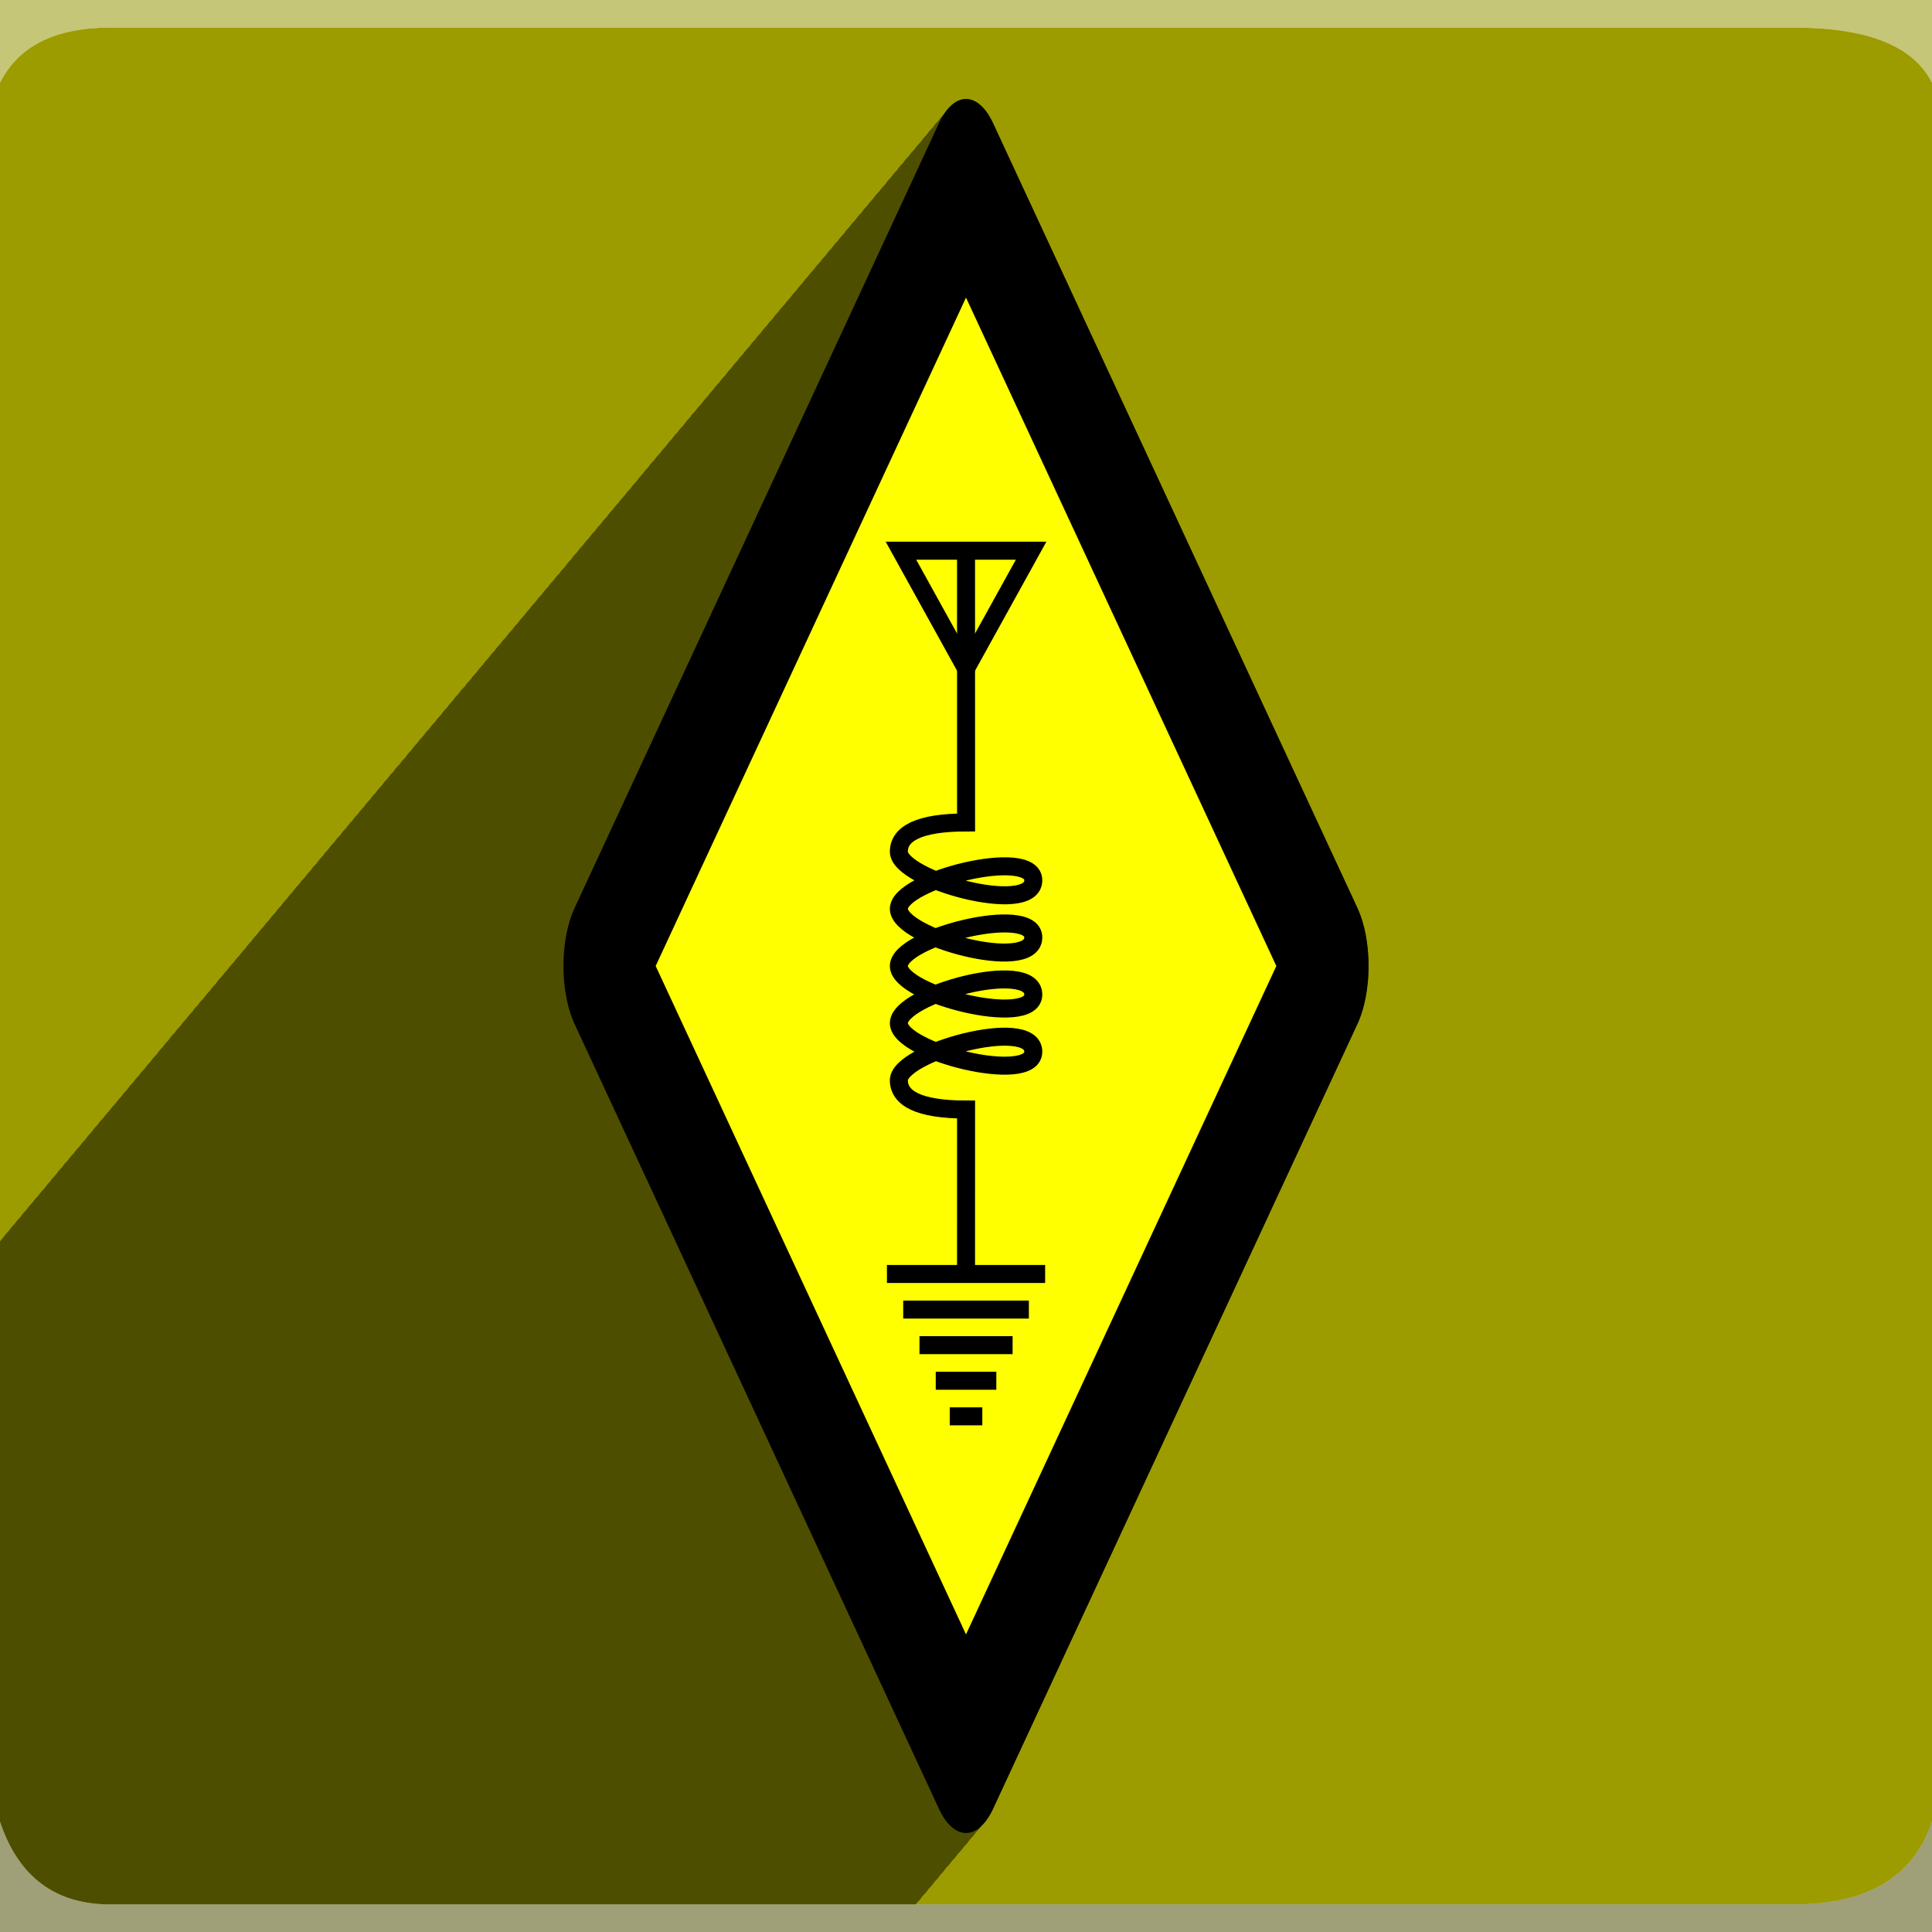
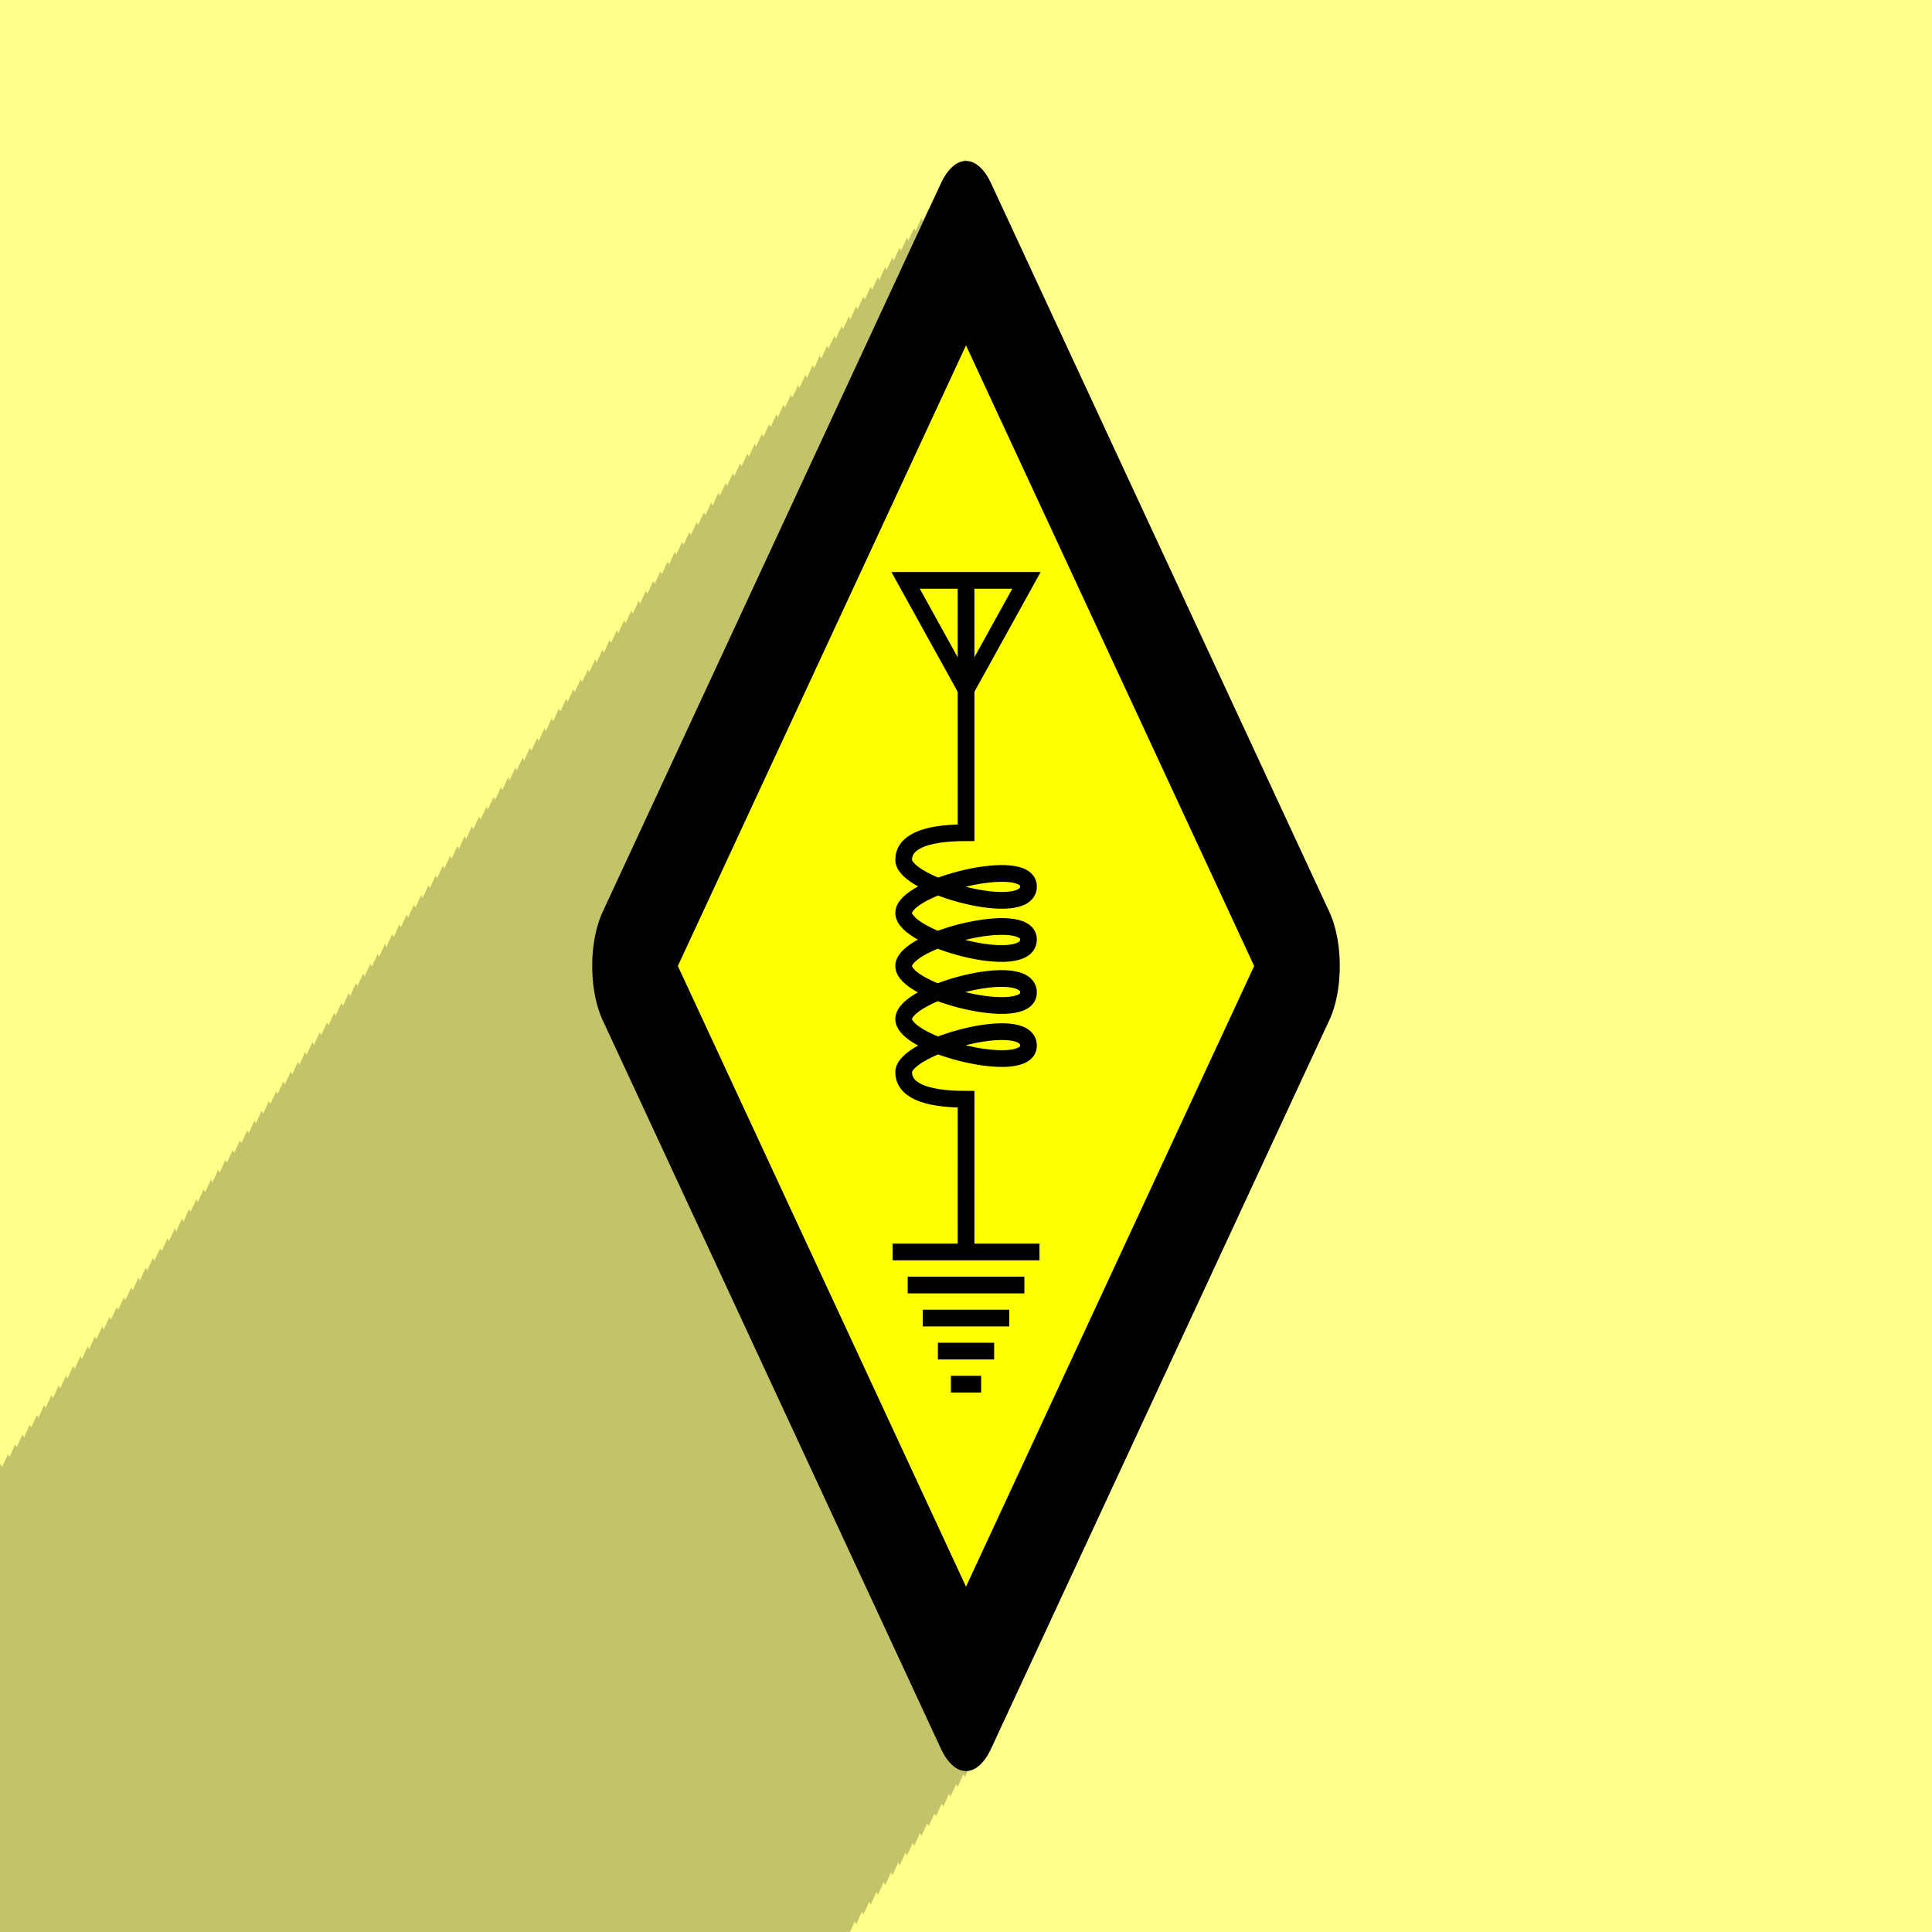
- <svg xmlns="http://www.w3.org/2000/svg" xmlns:xlink="http://www.w3.org/1999/xlink" id="svg844" version="1.1" viewBox="0 0 70 70" height="70" width="70">
+ <svg xmlns="http://www.w3.org/2000/svg" xmlns:xlink="http://www.w3.org/1999/xlink" id="svg844" version="1.1" viewBox="0 0 140 140" height="140" width="140">
  <defs id="defs823">
-     <path id="a" d="M4 0h61c4 0 5 1 5 5v60c0 4-1 5-5 5H4c-3 0-4-1-4-5V5c0-4 1-5 4-5z" />
-     <linearGradient id="c" x1="70" x2="0" y1="0" y2="70" gradientUnits="userSpaceOnUse">
-       <stop offset="0%" stop-color="#269396" id="stop816" />
-       <stop offset="100%" stop-color="#218689" id="stop818" />
+     <path d="m 4,0 h 61 c 4,0 5,1 5,5 v 60 c 0,4 -1,5 -5,5 H 4 C 1,70 0,69 0,65 V 5 C 0,1 1,0 4,0 Z" id="a" />
+     <linearGradient gradientUnits="userSpaceOnUse" y2="70" y1="0" x2="0" x1="70" id="c">
+       <stop id="stop816" stop-color="#269396" offset="0%" />
+       <stop id="stop818" stop-color="#218689" offset="100%" />
    </linearGradient>
-     <path id="d" d="M26.971 49.017c0 2.879-2.4 5.212-5.36 5.212-2.961 0-5.361-2.333-5.361-5.212 0-2.878 2.4-5.211 5.36-5.211 2.961 0 5.361 2.333 5.361 5.211zm14.704 3.846c-.7-12.582-11.065-22.672-24.02-23.352-.764-.04-1.405.557-1.405 1.301v3.912c0 .685.543 1.26 1.246 1.304 9.361.592 16.864 7.87 17.475 16.99.046.683.637 1.211 1.341 1.211h4.024c.766 0 1.38-.623 1.339-1.366zm12.074.023c-.702-19.028-16.45-34.428-36.118-35.114-.755-.027-1.381.567-1.381 1.302v3.912c0 .702.572 1.273 1.293 1.302 16.003.638 28.848 13.128 29.504 28.684.03.701.617 1.257 1.339 1.257h4.023c.757 0 1.367-.608 1.34-1.343z" />
-     <path id="e" d="M26.971 47.017c0 2.879-2.4 5.212-5.36 5.212-2.961 0-5.361-2.333-5.361-5.212 0-2.878 2.4-5.211 5.36-5.211 2.961 0 5.361 2.333 5.361 5.211zm14.704 3.846c-.7-12.582-11.065-22.672-24.02-23.352-.764-.04-1.405.557-1.405 1.301v3.912c0 .685.543 1.26 1.246 1.304 9.361.592 16.864 7.87 17.475 16.99.046.683.637 1.211 1.341 1.211h4.024c.766 0 1.38-.623 1.339-1.366zm12.074.023c-.702-19.028-16.45-34.428-36.118-35.114-.755-.027-1.381.567-1.381 1.302v3.912c0 .702.572 1.273 1.293 1.302 16.003.638 28.848 13.128 29.504 28.684.03.701.617 1.257 1.339 1.257h4.023c.757 0 1.367-.608 1.34-1.343z" />
-     <mask fill="#fff" id="b">
-       <use id="use825" xlink:href="#a" />
+     <path d="m 26.971,49.017 c 0,2.879 -2.4,5.212 -5.36,5.212 -2.961,0 -5.361,-2.333 -5.361,-5.212 0,-2.878 2.4,-5.211 5.36,-5.211 2.961,0 5.361,2.333 5.361,5.211 z m 14.704,3.846 C 40.975,40.281 30.61,30.191 17.655,29.511 16.891,29.471 16.25,30.068 16.25,30.812 v 3.912 c 0,0.685 0.543,1.26 1.246,1.304 9.361,0.592 16.864,7.87 17.475,16.99 0.046,0.683 0.637,1.211 1.341,1.211 h 4.024 c 0.766,0 1.38,-0.623 1.339,-1.366 z m 12.074,0.023 C 53.047,33.858 37.299,18.458 17.631,17.772 16.876,17.745 16.25,18.339 16.25,19.074 v 3.912 c 0,0.702 0.572,1.273 1.293,1.302 16.003,0.638 28.848,13.128 29.504,28.684 0.03,0.701 0.617,1.257 1.339,1.257 h 4.023 c 0.757,0 1.367,-0.608 1.34,-1.343 z" id="d" />
+     <path d="m 26.971,47.017 c 0,2.879 -2.4,5.212 -5.36,5.212 -2.961,0 -5.361,-2.333 -5.361,-5.212 0,-2.878 2.4,-5.211 5.36,-5.211 2.961,0 5.361,2.333 5.361,5.211 z m 14.704,3.846 C 40.975,38.281 30.61,28.191 17.655,27.511 16.891,27.471 16.25,28.068 16.25,28.812 v 3.912 c 0,0.685 0.543,1.26 1.246,1.304 9.361,0.592 16.864,7.87 17.475,16.99 0.046,0.683 0.637,1.211 1.341,1.211 h 4.024 c 0.766,0 1.38,-0.623 1.339,-1.366 z m 12.074,0.023 C 53.047,31.858 37.299,16.458 17.631,15.772 16.876,15.745 16.25,16.339 16.25,17.074 v 3.912 c 0,0.702 0.572,1.273 1.293,1.302 16.003,0.638 28.848,13.128 29.504,28.684 0.03,0.701 0.617,1.257 1.339,1.257 h 4.023 c 0.757,0 1.367,-0.608 1.34,-1.343 z" id="e" />
+     <mask id="b" fill="#fff">
+       <use height="100%" width="100%" y="0" x="0" xlink:href="#a" id="use825" />
    </mask>
-     <path d="M4,5.35309892e-14 C36.416,9.87060235e-15 58.084,-3.97961823e-14 65,5.07020818e-14 C69,6.733808e-14 70,1 70,5 C70,43.049 70,62.424 70,65 C70,69 69,70 65,70 C61,70 9,70 4,70 C1,70 7.10542736e-15,69 7.10542736e-15,65 C7.25721566e-15,62.468 3.83358709e-14,41.801 3.60818146e-14,5 C-1.13686838e-13,1 1,5.75716207e-14 4,5.35309892e-14 Z" id="icon-a" />
-     <linearGradient y2="70" y1="0" x2="0" x1="70" id="icon-c" gradientUnits="userSpaceOnUse" gradientTransform="translate(61.61765,44.36471)">
-       <stop id="stop872" stop-color="#269396" offset="0%" />
-       <stop id="stop874" stop-color="#218689" offset="100%" />
+     <path id="icon-a" d="m 4,0 c 32.416,0 54.084,0 61,0 4,0 5,1 5,5 0,38.049 0,57.424 0,60 0,4 -1,5 -5,5 C 61,70 9,70 4,70 1,70 0,69 0,65 0,62.468 0,41.801 0,5 0,1 1,0 4,0 Z" />
+     <linearGradient gradientTransform="translate(61.61765,44.36471)" gradientUnits="userSpaceOnUse" id="icon-c" x1="70" x2="0" y1="0" y2="70">
+       <stop offset="0%" stop-color="#269396" id="stop872" />
+       <stop offset="100%" stop-color="#218689" id="stop874" />
    </linearGradient>
-     <path d="M35.5,22.75 C39.653,22.75 43.02,26.117 43.02,30.27 C43.02,34.422 39.653,37.789 35.5,37.789 C31.347,37.789 27.98,34.422 27.98,30.27 C27.98,26.117 31.347,22.75 35.5,22.75 Z M43.626,38.317 L40.762,37.601 C37.241,40.133 32.973,39.568 30.238,37.601 L27.374,38.317 C25.079,38.89 23.469,40.953 23.469,43.319 L23.469,47.672 C23.469,49.096 24.623,50.25 26.047,50.25 L44.953,50.25 C46.377,50.25 47.531,49.096 47.531,47.672 L47.531,43.319 C47.531,40.953 45.921,38.89 43.626,38.317 Z M50.396,39.651 C53.164,39.651 55.409,37.407 55.409,34.638 C55.409,31.869 53.164,29.625 50.396,29.625 C47.627,29.625 45.383,31.869 45.383,34.638 C45.383,37.407 47.627,39.651 50.396,39.651 Z M20.604,39.651 C23.373,39.651 25.617,37.407 25.617,34.638 C25.617,31.869 23.373,29.625 20.604,29.625 C17.836,29.625 15.591,31.869 15.591,34.638 C15.591,37.407 17.836,39.651 20.604,39.651 Z M22.323,47.672 L22.323,43.319 C22.323,42.134 22.652,41.013 23.233,40.053 C21.085,41.107 18.697,40.677 17.096,39.526 L15.187,40.003 C13.657,40.385 12.583,41.76 12.583,43.338 L12.583,46.24 C12.583,47.189 13.353,47.958 14.302,47.958 L22.335,47.958 C22.327,47.863 22.323,47.767 22.323,47.672 Z M55.813,40.003 L53.904,39.525 C51.904,40.964 49.543,40.903 47.76,40.042 C48.345,41.004 48.677,42.129 48.677,43.319 L48.677,47.672 C48.677,47.768 48.672,47.864 48.665,47.958 L56.698,47.958 C57.647,47.958 58.417,47.189 58.417,46.24 L58.417,43.338 C58.417,41.76 57.343,40.385 55.813,40.003 Z" id="icon-d" />
-     <path d="M35.5,20.75 C39.653,20.75 43.02,24.117 43.02,28.27 C43.02,32.422 39.653,35.789 35.5,35.789 C31.347,35.789 27.98,32.422 27.98,28.27 C27.98,24.117 31.347,20.75 35.5,20.75 Z M43.626,36.317 L40.762,35.601 C37.241,38.133 32.973,37.568 30.238,35.601 L27.374,36.317 C25.079,36.89 23.469,38.953 23.469,41.319 L23.469,45.672 C23.469,47.096 24.623,48.25 26.047,48.25 L44.953,48.25 C46.377,48.25 47.531,47.096 47.531,45.672 L47.531,41.319 C47.531,38.953 45.921,36.89 43.626,36.317 Z M50.396,37.651 C53.164,37.651 55.409,35.407 55.409,32.638 C55.409,29.869 53.164,27.625 50.396,27.625 C47.627,27.625 45.383,29.869 45.383,32.638 C45.383,35.407 47.627,37.651 50.396,37.651 Z M20.604,37.651 C23.373,37.651 25.617,35.407 25.617,32.638 C25.617,29.869 23.373,27.625 20.604,27.625 C17.836,27.625 15.591,29.869 15.591,32.638 C15.591,35.407 17.836,37.651 20.604,37.651 Z M22.323,45.672 L22.323,41.319 C22.323,40.134 22.652,39.013 23.233,38.053 C21.085,39.107 18.697,38.677 17.096,37.526 L15.187,38.003 C13.657,38.385 12.583,39.76 12.583,41.338 L12.583,44.24 C12.583,45.189 13.353,45.958 14.302,45.958 L22.335,45.958 C22.327,45.863 22.323,45.767 22.323,45.672 Z M55.813,38.003 L53.904,37.525 C51.904,38.964 49.543,38.903 47.76,38.042 C48.345,39.004 48.677,40.129 48.677,41.319 L48.677,45.672 C48.677,45.768 48.672,45.864 48.665,45.958 L56.698,45.958 C57.647,45.958 58.417,45.189 58.417,44.24 L58.417,41.338 C58.417,39.76 57.343,38.385 55.813,38.003 Z" id="icon-e" />
-     <mask id="icon-b" fill="#fff">
-       <use height="100%" width="100%" y="0" x="0" xlink:href="#icon-a" id="use881" />
+     <path id="icon-d" d="m 35.5,22.75 c 4.153,0 7.52,3.367 7.52,7.52 0,4.153 -3.367,7.52 -7.52,7.52 -4.153,0 -7.52,-3.367 -7.52,-7.52 C 27.98,26.117 31.347,22.75 35.5,22.75 Z m 8.126,15.567 -2.863,-0.716 c -3.521,2.533 -7.789,1.967 -10.525,0 l -2.863,0.716 c -2.295,0.574 -3.906,2.636 -3.906,5.002 v 4.353 c 0,1.424 1.154,2.578 2.578,2.578 h 18.906 c 1.424,0 2.578,-1.154 2.578,-2.578 v -4.353 c 0,-2.366 -1.61,-4.428 -3.906,-5.002 z m 6.77,1.334 c 2.769,0 5.013,-2.244 5.013,-5.013 0,-2.769 -2.244,-5.013 -5.013,-5.013 -2.769,0 -5.013,2.244 -5.013,5.013 0,2.769 2.244,5.013 5.013,5.013 z m -29.792,0 c 2.769,0 5.013,-2.244 5.013,-5.013 0,-2.769 -2.244,-5.013 -5.013,-5.013 -2.769,0 -5.013,2.244 -5.013,5.013 0,2.769 2.244,5.013 5.013,5.013 z m 1.719,8.021 v -4.353 c 0,-1.185 0.329,-2.306 0.91,-3.266 -2.148,1.054 -4.536,0.624 -6.137,-0.528 l -1.909,0.477 c -1.53,0.382 -2.604,1.757 -2.604,3.335 v 2.902 c 0,0.949 0.769,1.719 1.719,1.719 h 8.033 c -0.008,-0.095 -0.012,-0.191 -0.012,-0.286 z M 55.813,40.003 53.904,39.525 c -2,1.438 -4.361,1.377 -6.144,0.517 0.585,0.962 0.917,2.087 0.917,3.277 v 4.353 c 0,0.096 -0.005,0.192 -0.012,0.286 h 8.033 c 0.949,0 1.719,-0.769 1.719,-1.719 v -2.902 c 0,-1.577 -1.074,-2.952 -2.604,-3.335 z" />
+     <path id="icon-e" d="m 35.5,20.75 c 4.153,0 7.52,3.367 7.52,7.52 0,4.153 -3.367,7.52 -7.52,7.52 -4.153,0 -7.52,-3.367 -7.52,-7.52 C 27.98,24.117 31.347,20.75 35.5,20.75 Z m 8.126,15.567 -2.863,-0.716 c -3.521,2.533 -7.789,1.967 -10.525,0 l -2.863,0.716 c -2.295,0.574 -3.906,2.636 -3.906,5.002 v 4.353 c 0,1.424 1.154,2.578 2.578,2.578 h 18.906 c 1.424,0 2.578,-1.154 2.578,-2.578 v -4.353 c 0,-2.366 -1.61,-4.428 -3.906,-5.002 z m 6.77,1.334 c 2.769,0 5.013,-2.244 5.013,-5.013 0,-2.769 -2.244,-5.013 -5.013,-5.013 -2.769,0 -5.013,2.244 -5.013,5.013 0,2.769 2.244,5.013 5.013,5.013 z m -29.792,0 c 2.769,0 5.013,-2.244 5.013,-5.013 0,-2.769 -2.244,-5.013 -5.013,-5.013 -2.769,0 -5.013,2.244 -5.013,5.013 0,2.769 2.244,5.013 5.013,5.013 z m 1.719,8.021 v -4.353 c 0,-1.185 0.329,-2.306 0.91,-3.266 -2.148,1.054 -4.536,0.624 -6.137,-0.528 l -1.909,0.477 c -1.53,0.382 -2.604,1.757 -2.604,3.335 v 2.902 c 0,0.949 0.769,1.719 1.719,1.719 h 8.033 c -0.008,-0.095 -0.012,-0.191 -0.012,-0.286 z M 55.813,38.003 53.904,37.525 c -2,1.438 -4.361,1.377 -6.144,0.517 0.585,0.962 0.917,2.087 0.917,3.277 v 4.353 c 0,0.096 -0.005,0.192 -0.012,0.286 h 8.033 c 0.949,0 1.719,-0.769 1.719,-1.719 v -2.902 c 0,-1.577 -1.074,-2.952 -2.604,-3.335 z" />
+     <mask fill="#fff" id="icon-b">
+       <use id="use881" xlink:href="#icon-a" x="0" y="0" width="100%" height="100%" />
    </mask>
-     <clipPath id="clipPath2490" clipPathUnits="userSpaceOnUse">
-       <path style="fill:#5d8367;fill-opacity:1;fill-rule:evenodd" id="path2492" d="M 0,0 H 70 V 70 H 0 Z" />
+     <clipPath clipPathUnits="userSpaceOnUse" id="clipPath2490">
+       <path d="M 0,0 H 70 V 70 H 0 Z" id="path2492" style="fill:#5d8367;fill-opacity:1;fill-rule:evenodd" />
    </clipPath>
  </defs>
-   <path id="path828" d="M 4 1 C 2 1 0.667 1.667 0 3 L 0 66 C 0.667 68 2 69 4 69 L 65 69 C 67.667 69 69.333 68 70 66 L 70 3 C 69.333 1.667 67.667 1 65 1 L 4 1 z " style="fill:#9c9c00;fill-rule:evenodd;fill-opacity:1" />
-   <path style="fill:#000000;fill-rule:evenodd;fill-opacity:0.502" d="M 35 3.588 C 34.718 3.588 34.446 3.776 34.217 4.115 C 34.142 4.188 34.07 4.271 34.002 4.371 C 33.927 4.444 33.855 4.527 33.787 4.627 C 33.712 4.7 33.64 4.784 33.572 4.885 C 33.498 4.957 33.427 5.04 33.359 5.141 C 33.285 5.213 33.212 5.296 33.145 5.396 C 33.07 5.469 32.997 5.552 32.93 5.652 C 32.855 5.725 32.783 5.808 32.715 5.908 C 32.64 5.981 32.568 6.064 32.5 6.164 C 32.425 6.237 32.353 6.321 32.285 6.422 C 32.209 6.496 32.137 6.581 32.068 6.684 C 31.995 6.755 31.924 6.835 31.857 6.934 C 31.783 7.006 31.71 7.089 31.643 7.189 C 31.568 7.262 31.496 7.345 31.428 7.445 C 31.353 7.518 31.281 7.603 31.213 7.703 C 31.138 7.776 31.066 7.859 30.998 7.959 C 30.923 8.032 30.851 8.114 30.783 8.215 C 30.707 8.289 30.635 8.374 30.566 8.477 C 30.494 8.548 30.422 8.628 30.355 8.727 C 30.281 8.799 30.208 8.882 30.141 8.982 C 30.066 9.055 29.994 9.14 29.926 9.24 C 29.851 9.313 29.779 9.396 29.711 9.496 C 29.636 9.569 29.564 9.652 29.496 9.752 C 29.422 9.825 29.349 9.907 29.281 10.008 C 29.207 10.08 29.136 10.163 29.068 10.264 C 28.994 10.336 28.921 10.421 28.854 10.521 C 28.779 10.594 28.706 10.677 28.639 10.777 C 28.564 10.85 28.492 10.933 28.424 11.033 C 28.349 11.106 28.277 11.189 28.209 11.289 C 28.134 11.362 28.062 11.445 27.994 11.545 C 27.919 11.618 27.847 11.702 27.779 11.803 C 27.705 11.875 27.634 11.958 27.566 12.059 C 27.492 12.131 27.419 12.214 27.352 12.314 C 27.277 12.387 27.205 12.47 27.137 12.57 C 27.062 12.643 26.99 12.726 26.922 12.826 C 26.847 12.899 26.775 12.982 26.707 13.082 C 26.632 13.155 26.56 13.239 26.492 13.34 C 26.416 13.414 26.344 13.499 26.275 13.602 C 26.203 13.673 26.131 13.753 26.064 13.852 C 25.99 13.924 25.917 14.007 25.85 14.107 C 25.775 14.18 25.703 14.263 25.635 14.363 C 25.56 14.436 25.488 14.521 25.42 14.621 C 25.345 14.694 25.273 14.777 25.205 14.877 C 25.13 14.95 25.058 15.032 24.99 15.133 C 24.914 15.207 24.842 15.292 24.773 15.395 C 24.701 15.466 24.629 15.546 24.562 15.645 C 24.488 15.717 24.415 15.8 24.348 15.9 C 24.273 15.973 24.201 16.058 24.133 16.158 C 24.058 16.231 23.986 16.314 23.918 16.414 C 23.843 16.487 23.771 16.57 23.703 16.67 C 23.629 16.743 23.556 16.825 23.488 16.926 C 23.414 16.998 23.343 17.081 23.275 17.182 C 23.201 17.254 23.128 17.339 23.061 17.439 C 22.986 17.512 22.914 17.595 22.846 17.695 C 22.771 17.768 22.699 17.851 22.631 17.951 C 22.556 18.024 22.484 18.107 22.416 18.207 C 22.341 18.28 22.269 18.362 22.201 18.463 C 22.126 18.536 22.054 18.622 21.986 18.723 C 21.913 18.795 21.84 18.877 21.773 18.977 C 21.699 19.049 21.626 19.132 21.559 19.232 C 21.484 19.305 21.412 19.388 21.344 19.488 C 21.269 19.561 21.197 19.644 21.129 19.744 C 21.054 19.817 20.982 19.9 20.914 20 C 20.839 20.073 20.767 20.157 20.699 20.258 C 20.623 20.332 20.551 20.417 20.482 20.52 C 20.41 20.591 20.338 20.671 20.271 20.77 C 20.197 20.842 20.124 20.925 20.057 21.025 C 19.982 21.098 19.91 21.181 19.842 21.281 C 19.767 21.354 19.695 21.439 19.627 21.539 C 19.552 21.612 19.48 21.694 19.412 21.795 C 19.337 21.868 19.265 21.95 19.197 22.051 C 19.122 22.125 19.049 22.21 18.98 22.312 C 18.908 22.384 18.836 22.464 18.77 22.562 C 18.695 22.635 18.622 22.718 18.555 22.818 C 18.48 22.891 18.408 22.976 18.34 23.076 C 18.265 23.149 18.193 23.232 18.125 23.332 C 18.05 23.405 17.978 23.487 17.91 23.588 C 17.836 23.661 17.763 23.743 17.695 23.844 C 17.621 23.916 17.55 23.999 17.482 24.1 C 17.408 24.172 17.335 24.257 17.268 24.357 C 17.193 24.43 17.121 24.513 17.053 24.613 C 16.978 24.686 16.906 24.769 16.838 24.869 C 16.763 24.942 16.691 25.025 16.623 25.125 C 16.548 25.198 16.476 25.28 16.408 25.381 C 16.333 25.454 16.261 25.54 16.193 25.641 C 16.12 25.713 16.047 25.795 15.98 25.895 C 15.906 25.967 15.833 26.05 15.766 26.15 C 15.691 26.223 15.619 26.306 15.551 26.406 C 15.476 26.479 15.404 26.562 15.336 26.662 C 15.261 26.735 15.189 26.818 15.121 26.918 C 15.046 26.991 14.974 27.075 14.906 27.176 C 14.83 27.25 14.758 27.335 14.689 27.438 C 14.617 27.509 14.545 27.589 14.479 27.688 C 14.404 27.76 14.331 27.843 14.264 27.943 C 14.189 28.016 14.117 28.099 14.049 28.199 C 13.974 28.272 13.902 28.356 13.834 28.457 C 13.759 28.53 13.687 28.612 13.619 28.713 C 13.545 28.786 13.472 28.868 13.404 28.969 C 13.329 29.043 13.256 29.128 13.188 29.23 C 13.115 29.302 13.043 29.382 12.977 29.48 C 12.902 29.553 12.83 29.636 12.762 29.736 C 12.687 29.809 12.615 29.894 12.547 29.994 C 12.472 30.067 12.4 30.15 12.332 30.25 C 12.257 30.323 12.185 30.405 12.117 30.506 C 12.043 30.579 11.97 30.661 11.902 30.762 C 11.828 30.834 11.757 30.917 11.689 31.018 C 11.615 31.09 11.542 31.175 11.475 31.275 C 11.4 31.348 11.328 31.431 11.26 31.531 C 11.185 31.604 11.113 31.687 11.045 31.787 C 10.97 31.86 10.898 31.943 10.83 32.043 C 10.755 32.116 10.683 32.198 10.615 32.299 C 10.541 32.372 10.468 32.456 10.4 32.557 C 10.326 32.629 10.255 32.713 10.188 32.812 C 10.113 32.885 10.04 32.968 9.973 33.068 C 9.898 33.141 9.826 33.224 9.758 33.324 C 9.683 33.397 9.611 33.48 9.543 33.58 C 9.468 33.653 9.396 33.735 9.328 33.836 C 9.253 33.909 9.181 33.993 9.113 34.094 C 9.037 34.168 8.965 34.253 8.896 34.355 C 8.824 34.427 8.752 34.507 8.686 34.605 C 8.611 34.678 8.539 34.761 8.471 34.861 C 8.396 34.934 8.324 35.017 8.256 35.117 C 8.183 35.189 8.112 35.271 8.045 35.369 C 7.969 35.443 7.895 35.529 7.826 35.631 C 7.752 35.704 7.679 35.786 7.611 35.887 C 7.536 35.961 7.463 36.046 7.395 36.148 C 7.322 36.22 7.25 36.3 7.184 36.398 C 7.109 36.471 7.037 36.554 6.969 36.654 C 6.894 36.727 6.822 36.812 6.754 36.912 C 6.679 36.985 6.607 37.067 6.539 37.168 C 6.464 37.241 6.392 37.323 6.324 37.424 C 6.248 37.498 6.174 37.583 6.105 37.686 C 6.033 37.757 5.963 37.838 5.896 37.936 C 5.822 38.008 5.75 38.093 5.682 38.193 C 5.607 38.266 5.535 38.349 5.467 38.449 C 5.392 38.522 5.32 38.605 5.252 38.705 C 5.177 38.778 5.105 38.86 5.037 38.961 C 4.963 39.034 4.89 39.116 4.822 39.217 C 4.748 39.29 4.675 39.374 4.607 39.475 C 4.533 39.547 4.462 39.631 4.395 39.73 C 4.32 39.803 4.248 39.886 4.18 39.986 C 4.105 40.059 4.033 40.142 3.965 40.242 C 3.89 40.315 3.818 40.398 3.75 40.498 C 3.675 40.571 3.603 40.653 3.535 40.754 C 3.46 40.827 3.388 40.911 3.32 41.012 C 3.245 41.086 3.172 41.171 3.104 41.273 C 3.031 41.345 2.959 41.425 2.893 41.523 C 2.818 41.596 2.746 41.679 2.678 41.779 C 2.603 41.852 2.531 41.935 2.463 42.035 C 2.39 42.107 2.319 42.189 2.252 42.287 C 2.176 42.361 2.102 42.447 2.033 42.549 C 1.959 42.621 1.886 42.704 1.818 42.805 C 1.744 42.877 1.673 42.96 1.605 43.061 C 1.531 43.133 1.458 43.216 1.391 43.316 C 1.316 43.389 1.244 43.472 1.176 43.572 C 1.101 43.645 1.029 43.73 0.961 43.83 C 0.886 43.903 0.814 43.985 0.746 44.086 C 0.671 44.159 0.599 44.241 0.531 44.342 C 0.455 44.416 0.381 44.501 0.312 44.604 C 0.24 44.675 0.17 44.756 0.104 44.854 C 0.067 44.889 0.035 44.937 0 44.979 L 0 66 C 0.667 68 2 69 4 69 L 33.172 69 C 33.183 68.985 33.196 68.975 33.207 68.959 C 33.281 68.887 33.353 68.805 33.422 68.703 C 33.496 68.631 33.568 68.549 33.637 68.447 C 33.711 68.375 33.783 68.293 33.852 68.191 C 33.926 68.119 33.998 68.035 34.066 67.934 C 34.141 67.861 34.214 67.775 34.283 67.672 C 34.356 67.601 34.427 67.521 34.494 67.422 C 34.568 67.35 34.64 67.268 34.709 67.166 C 34.783 67.094 34.855 67.012 34.924 66.91 C 34.997 66.839 35.067 66.758 35.135 66.658 C 35.21 66.585 35.284 66.5 35.354 66.396 C 35.429 66.324 35.501 66.24 35.57 66.137 C 35.717 65.993 35.858 65.801 35.979 65.541 C 35.979 65.541 49.126 37.218 49.178 37.107 L 49.18 37.107 C 49.72 35.944 49.719 34.059 49.18 32.895 L 49.18 32.893 C 49.18 32.893 36.03 4.572 35.979 4.461 C 35.719 3.902 35.367 3.588 35 3.588 z " id="path2875" />
-   <path d="m 4,1 h 61 c 2.667,0 4.333,0.667 5,2 V 0 H 0 V 3 C 0.667,1.667 2,1 4,1 Z" id="path830" style="fill:#9c9c00;fill-opacity:0.502;fill-rule:evenodd" />
-   <path d="m 4,69 h 61 c 2.667,0 4.333,-1 5,-3 v 4 H 0 v -4 c 0.667,2 2,3 4,3 z" id="path834" style="fill:#4e4e00;fill-opacity:0.502;fill-rule:evenodd" />
-   <g id="g967" transform="translate(-36.94763,22.11364)" />
-   <g id="layer1" transform="matrix(0.1015452,0,0,0.1015452,6.634369,-3.590378)">
-     <rect style="fill:#ffff00;fill-opacity:1;fill-rule:nonzero;stroke:#000000;stroke-width:45.766;stroke-linecap:round;stroke-linejoin:round;stroke-miterlimit:4;stroke-dasharray:none;stroke-opacity:1" id="rect3134" width="308.707" height="308.707" x="-32.181" y="-695.521" transform="matrix(0.4211113,-0.907009,-0.4211113,-0.907009,0,0)" />
-     <g id="g3177" transform="matrix(-1,0,0,1,558.7067,0)">
-       <path id="path3173" d="m 279.353,489.157 -0.013,-57.912 c 17.095,0 23.982,-4.123 23.982,-10.438 0,-9.999 -47.964,-23.049 -47.964,-10.194 0,11.927 47.964,0.028 47.964,-10.194 0,-10.222 -47.964,-23.049 -47.964,-10.194 0,11.927 47.964,0.028 47.964,-10.194 0,-10.222 -47.964,-22.121 -47.964,-10.194 0,12.855 47.964,0.028 47.964,-10.194 0,-10.222 -47.964,-22.121 -47.964,-10.194 0,12.855 47.964,-0.195 47.964,-10.194 0,-6.315 -6.887,-10.438 -23.982,-10.438 l 0.013,-96.973" style="fill:none;fill-opacity:0.75;fill-rule:evenodd;stroke:#000000;stroke-width:6.424;stroke-linecap:butt;stroke-linejoin:miter;stroke-miterlimit:4;stroke-opacity:1" />
-       <path id="path3171" d="m 302.577,231.846 h -46.447 l 23.223,41.993 z" style="fill:none;fill-opacity:0.75;fill-rule:evenodd;stroke:#000000;stroke-width:6.424;stroke-linecap:butt;stroke-linejoin:miter;stroke-miterlimit:4;stroke-opacity:1" />
-       <path id="path3169" d="M 290.159,528.018 H 268.548 Z" style="fill:none;fill-opacity:0.75;fill-rule:evenodd;stroke:#000000;stroke-width:6.424;stroke-linecap:butt;stroke-linejoin:miter;stroke-miterlimit:4;stroke-opacity:1" />
-       <path id="path3167" d="M 295.965,515.318 H 262.742 Z" style="fill:none;fill-opacity:0.75;fill-rule:evenodd;stroke:#000000;stroke-width:6.424;stroke-linecap:butt;stroke-linejoin:miter;stroke-miterlimit:4;stroke-opacity:1" />
-       <path id="path3165" d="M 301.771,502.619 H 256.936 Z" style="fill:none;fill-opacity:0.75;fill-rule:evenodd;stroke:#000000;stroke-width:6.424;stroke-linecap:butt;stroke-linejoin:miter;stroke-miterlimit:4;stroke-opacity:1" />
-       <path id="path3140" d="M 307.577,489.919 H 251.13 Z" style="fill:none;fill-opacity:0.75;fill-rule:evenodd;stroke:#000000;stroke-width:6.424;stroke-linecap:butt;stroke-linejoin:miter;stroke-miterlimit:4;stroke-opacity:1" />
-       <path style="fill:none;fill-opacity:0.75;fill-rule:evenodd;stroke:#000000;stroke-width:6.424;stroke-linecap:butt;stroke-linejoin:miter;stroke-miterlimit:4;stroke-opacity:1" d="M 285.159,540.718 H 273.548 Z" id="path3175" />
+   <rect y="0" x="0" height="140" width="140" id="rect924" style="fill:#ffff89;fill-opacity:1;stroke:none;stroke-width:4.592;stroke-opacity:1" />
+   <path style="fill:#000000;fill-opacity:0.235;stroke:none;stroke-width:4.592;stroke-opacity:1" d="M 69.92 11.541 L 69.494 12.473 C 69.493 12.471 69.395 12.252 69.395 12.252 C 69.393 12.256 68.984 13.151 68.969 13.184 C 68.968 13.182 68.869 12.963 68.869 12.963 L 68.445 13.893 C 68.445 13.891 68.346 13.674 68.346 13.674 C 68.344 13.677 67.935 14.575 67.92 14.607 C 67.919 14.606 67.818 14.385 67.818 14.385 C 67.817 14.388 67.407 15.286 67.393 15.318 C 67.392 15.317 67.293 15.096 67.293 15.096 C 67.291 15.099 66.884 15.995 66.869 16.027 C 66.868 16.026 66.768 15.805 66.768 15.805 C 66.766 15.808 66.358 16.704 66.344 16.736 C 66.343 16.735 66.244 16.518 66.244 16.518 C 66.243 16.521 65.833 17.417 65.818 17.449 C 65.818 17.448 65.719 17.229 65.719 17.229 C 65.717 17.232 65.308 18.128 65.293 18.16 C 65.292 18.158 65.191 17.939 65.191 17.939 C 65.19 17.943 64.78 18.839 64.766 18.871 C 64.765 18.869 64.666 18.65 64.666 18.65 C 64.665 18.654 64.257 19.546 64.242 19.578 L 64.143 19.359 L 64.141 19.359 L 63.717 20.289 C 63.716 20.287 63.617 20.07 63.617 20.07 C 63.616 20.074 63.206 20.972 63.191 21.004 C 63.191 21.002 63.092 20.781 63.092 20.781 L 62.666 21.715 C 62.665 21.713 62.564 21.492 62.564 21.492 C 62.563 21.496 62.157 22.39 62.143 22.422 C 62.142 22.42 62.041 22.203 62.041 22.203 L 62.039 22.205 L 61.615 23.133 C 61.614 23.131 61.516 22.914 61.516 22.914 C 61.514 22.917 61.105 23.813 61.09 23.846 C 61.089 23.844 60.99 23.625 60.99 23.625 C 60.989 23.628 60.579 24.524 60.564 24.557 C 60.564 24.555 60.465 24.336 60.465 24.336 C 60.463 24.339 60.056 25.233 60.041 25.266 C 60.04 25.264 59.941 25.047 59.941 25.047 L 59.939 25.047 C 59.938 25.05 59.53 25.944 59.516 25.977 C 59.515 25.975 59.414 25.758 59.414 25.758 C 59.413 25.761 59.003 26.659 58.988 26.691 C 58.988 26.69 58.889 26.469 58.889 26.469 C 58.887 26.472 58.479 27.368 58.465 27.4 C 58.464 27.399 58.363 27.178 58.363 27.178 L 57.938 28.111 C 57.937 28.11 57.838 27.891 57.838 27.891 L 57.414 28.82 L 57.312 28.602 L 56.887 29.533 C 56.886 29.532 56.787 29.312 56.787 29.312 C 56.786 29.316 56.376 30.212 56.361 30.244 L 56.262 30.023 L 55.838 30.953 C 55.837 30.951 55.736 30.732 55.736 30.732 C 55.735 30.736 55.327 31.63 55.312 31.662 C 55.312 31.661 55.213 31.443 55.213 31.443 C 55.211 31.446 54.802 32.343 54.787 32.375 C 54.786 32.373 54.688 32.154 54.688 32.154 C 54.686 32.157 54.276 33.056 54.262 33.088 C 54.261 33.086 54.16 32.865 54.16 32.865 C 54.159 32.868 53.749 33.767 53.734 33.799 C 53.734 33.797 53.635 33.578 53.635 33.578 C 53.633 33.581 53.225 34.474 53.211 34.506 C 53.21 34.504 53.111 34.287 53.111 34.287 L 53.109 34.289 C 53.108 34.292 52.7 35.185 52.686 35.217 L 52.586 34.998 L 52.16 35.93 C 52.159 35.928 52.061 35.709 52.061 35.709 C 52.059 35.712 51.649 36.609 51.635 36.641 L 51.533 36.42 L 51.109 37.35 C 51.109 37.348 51.01 37.131 51.01 37.131 L 51.008 37.131 C 51.007 37.134 50.598 38.029 50.584 38.061 L 50.484 37.842 L 50.061 38.773 C 50.06 38.772 49.959 38.551 49.959 38.551 C 49.958 38.554 49.548 39.452 49.533 39.484 L 49.434 39.262 L 49.008 40.195 C 49.007 40.194 48.906 39.975 48.906 39.975 C 48.905 39.978 48.497 40.873 48.482 40.904 C 48.482 40.903 48.383 40.686 48.383 40.686 C 48.382 40.688 47.972 41.585 47.957 41.617 C 47.956 41.615 47.857 41.396 47.857 41.396 C 47.856 41.399 47.448 42.294 47.434 42.326 C 47.433 42.324 47.332 42.105 47.332 42.105 C 47.331 42.108 46.921 43.005 46.906 43.037 L 46.807 42.816 C 46.805 42.819 46.397 43.714 46.383 43.746 C 46.382 43.744 46.281 43.527 46.281 43.527 C 46.28 43.53 45.87 44.429 45.855 44.461 L 45.756 44.238 L 45.33 45.172 C 45.329 45.17 45.23 44.949 45.23 44.949 C 45.229 44.952 44.819 45.851 44.805 45.883 C 44.804 45.881 44.705 45.662 44.705 45.662 L 44.281 46.59 L 44.182 46.371 C 44.18 46.374 43.77 47.271 43.756 47.303 C 43.755 47.301 43.656 47.082 43.656 47.082 L 43.23 48.014 C 43.23 48.012 43.129 47.793 43.129 47.793 C 43.128 47.796 42.718 48.693 42.703 48.725 C 42.702 48.723 42.604 48.504 42.604 48.504 C 42.602 48.507 42.194 49.4 42.18 49.432 C 42.179 49.43 42.08 49.213 42.08 49.213 L 42.078 49.215 C 42.077 49.218 41.669 50.111 41.654 50.143 C 41.654 50.141 41.555 49.924 41.555 49.924 C 41.553 49.927 41.143 50.826 41.129 50.857 C 41.128 50.856 41.029 50.635 41.029 50.635 C 41.028 50.637 40.618 51.537 40.604 51.568 C 40.603 51.567 40.502 51.346 40.502 51.346 C 40.501 51.348 40.092 52.246 40.078 52.277 C 40.077 52.276 39.979 52.059 39.979 52.059 L 39.977 52.059 C 39.975 52.061 39.567 52.957 39.553 52.988 C 39.552 52.987 39.453 52.77 39.453 52.77 C 39.452 52.772 39.044 53.668 39.029 53.699 C 39.029 53.698 38.928 53.479 38.928 53.479 L 38.502 54.41 C 38.501 54.408 38.402 54.189 38.402 54.189 C 38.401 54.192 37.991 55.09 37.977 55.121 C 37.976 55.119 37.875 54.9 37.875 54.9 L 37.451 55.83 C 37.45 55.828 37.352 55.611 37.352 55.611 C 37.35 55.614 36.94 56.513 36.926 56.545 L 36.826 56.322 C 36.825 56.325 36.415 57.224 36.4 57.256 C 36.4 57.254 36.301 57.035 36.301 57.035 C 36.3 57.038 35.891 57.933 35.877 57.965 C 35.876 57.963 35.775 57.744 35.775 57.744 C 35.774 57.747 35.366 58.642 35.352 58.674 C 35.351 58.672 35.25 58.455 35.25 58.455 C 35.249 58.457 34.839 59.355 34.824 59.387 C 34.823 59.385 34.725 59.166 34.725 59.166 C 34.724 59.168 34.313 60.066 34.299 60.098 C 34.298 60.096 34.199 59.877 34.199 59.877 C 34.198 59.879 33.788 60.777 33.773 60.809 C 33.773 60.807 33.674 60.588 33.674 60.588 C 33.673 60.59 33.264 61.484 33.25 61.516 C 33.249 61.514 33.15 61.297 33.15 61.297 L 32.725 62.23 C 32.724 62.229 32.623 62.008 32.623 62.008 C 32.622 62.01 32.212 62.91 32.197 62.941 C 32.197 62.94 32.098 62.719 32.098 62.719 L 31.672 63.652 C 31.671 63.651 31.572 63.432 31.572 63.432 C 31.571 63.434 31.163 64.33 31.148 64.361 C 31.148 64.36 31.049 64.143 31.049 64.143 L 31.047 64.143 L 30.623 65.072 C 30.622 65.071 30.523 64.854 30.523 64.854 C 30.522 64.856 30.114 65.752 30.1 65.783 C 30.099 65.782 29.996 65.562 29.996 65.562 C 29.995 65.565 29.587 66.463 29.572 66.494 L 29.471 66.273 C 29.47 66.276 29.061 67.172 29.047 67.203 C 29.046 67.202 28.947 66.984 28.947 66.984 L 28.945 66.984 C 28.944 66.987 28.536 67.883 28.521 67.914 L 28.422 67.695 C 28.421 67.698 28.01 68.598 27.996 68.629 C 27.995 68.627 27.896 68.406 27.896 68.406 C 27.895 68.408 27.487 69.307 27.473 69.338 C 27.472 69.336 27.371 69.117 27.371 69.117 C 27.37 69.119 26.96 70.018 26.945 70.049 C 26.945 70.047 26.844 69.828 26.844 69.828 C 26.843 69.83 26.434 70.727 26.42 70.758 C 26.419 70.756 26.32 70.539 26.32 70.539 L 25.895 71.471 C 25.894 71.469 25.795 71.25 25.795 71.25 C 25.794 71.252 25.383 72.15 25.369 72.182 C 25.368 72.18 25.27 71.961 25.27 71.961 L 24.846 72.891 L 24.744 72.67 C 24.743 72.672 24.334 73.569 24.32 73.6 C 24.32 73.598 24.219 73.381 24.219 73.381 C 24.218 73.383 23.807 74.283 23.793 74.314 C 23.792 74.313 23.693 74.092 23.693 74.092 C 23.692 74.094 23.282 74.994 23.268 75.025 C 23.267 75.024 23.168 74.805 23.168 74.805 C 23.167 74.807 22.756 75.705 22.742 75.736 C 22.741 75.735 22.643 75.516 22.643 75.516 C 22.642 75.518 22.233 76.414 22.219 76.445 C 22.218 76.444 22.119 76.227 22.119 76.227 C 22.118 76.229 21.709 77.125 21.695 77.156 C 21.695 77.155 21.592 76.936 21.592 76.936 C 21.591 76.938 21.18 77.836 21.166 77.867 C 21.165 77.865 21.066 77.646 21.066 77.646 C 21.066 77.648 20.655 78.547 20.641 78.578 C 20.64 78.576 20.541 78.357 20.541 78.357 L 20.117 79.287 C 20.116 79.286 20.018 79.068 20.018 79.068 L 20.016 79.068 C 20.015 79.07 19.606 79.969 19.592 80 C 19.591 79.998 19.492 79.779 19.492 79.779 L 19.068 80.711 C 19.068 80.709 18.967 80.49 18.967 80.49 C 18.966 80.492 18.555 81.391 18.541 81.422 C 18.54 81.42 18.441 81.201 18.441 81.201 C 18.441 81.203 18.03 82.102 18.016 82.133 C 18.015 82.131 17.914 81.912 17.914 81.912 C 17.913 81.914 17.506 82.811 17.492 82.842 L 17.391 82.623 C 17.39 82.625 16.979 83.524 16.965 83.555 C 16.964 83.553 16.865 83.334 16.865 83.334 C 16.864 83.336 16.454 84.235 16.439 84.266 C 16.439 84.264 16.34 84.045 16.34 84.045 C 16.339 84.047 15.93 84.946 15.916 84.977 L 15.814 84.754 C 15.814 84.756 15.405 85.655 15.391 85.686 C 15.39 85.684 15.291 85.465 15.291 85.465 C 15.29 85.467 14.879 86.368 14.865 86.398 C 14.864 86.397 14.764 86.178 14.764 86.178 L 14.338 87.109 C 14.337 87.108 14.238 86.889 14.238 86.889 C 14.238 86.89 13.827 87.789 13.812 87.82 L 13.713 87.6 C 13.712 87.601 13.303 88.497 13.289 88.527 C 13.288 88.526 13.189 88.309 13.189 88.309 C 13.189 88.31 12.778 89.209 12.764 89.24 L 12.664 89.02 C 12.663 89.021 12.252 89.92 12.238 89.951 C 12.238 89.949 12.137 89.73 12.137 89.73 C 12.136 89.732 11.725 90.633 11.711 90.664 C 11.71 90.662 11.611 90.441 11.611 90.441 L 11.188 91.373 C 11.187 91.371 11.088 91.152 11.088 91.152 C 11.087 91.154 10.678 92.053 10.664 92.084 L 10.562 91.861 C 10.562 91.863 10.151 92.764 10.137 92.795 C 10.136 92.793 10.037 92.574 10.037 92.574 L 9.611 93.506 C 9.611 93.504 9.51 93.285 9.51 93.285 C 9.509 93.287 9.1 94.184 9.086 94.215 C 9.085 94.213 8.986 93.996 8.986 93.996 L 8.984 93.996 C 8.984 93.998 8.574 94.895 8.561 94.926 C 8.56 94.924 8.461 94.707 8.461 94.707 C 8.46 94.709 8.049 95.608 8.035 95.639 C 8.034 95.637 7.936 95.418 7.936 95.418 L 7.512 96.35 L 7.41 96.127 C 7.409 96.128 6.998 97.03 6.984 97.061 L 6.883 96.838 C 6.882 96.839 6.475 97.739 6.461 97.77 C 6.46 97.768 6.359 97.551 6.359 97.551 C 6.359 97.552 5.948 98.452 5.934 98.482 C 5.933 98.481 5.834 98.262 5.834 98.262 L 5.408 99.193 L 5.309 98.973 C 5.308 98.974 4.899 99.872 4.885 99.902 C 4.884 99.901 4.783 99.682 4.783 99.682 C 4.783 99.683 4.373 100.581 4.359 100.611 C 4.359 100.609 4.26 100.393 4.26 100.393 C 4.259 100.394 3.848 101.294 3.834 101.324 C 3.833 101.322 3.732 101.104 3.732 101.104 L 3.307 102.037 C 3.306 102.035 3.207 101.814 3.207 101.814 L 2.781 102.748 C 2.78 102.746 2.682 102.525 2.682 102.525 L 2.258 103.457 L 2.156 103.238 C 2.156 103.239 1.748 104.138 1.734 104.168 C 1.734 104.166 1.631 103.947 1.631 103.947 C 1.63 103.948 1.219 104.849 1.205 104.879 C 1.204 104.877 1.105 104.658 1.105 104.658 C 1.105 104.659 0.694 105.559 0.68 105.59 C 0.679 105.588 0.58 105.369 0.58 105.369 C 0.58 105.37 0.17 106.269 0.156 106.299 L 0.057 106.08 C 0.057 106.08 0.013 106.176 0 106.203 L 0 140 L 61.385 140 L 61.416 139.934 C 61.416 139.934 61.433 139.972 61.445 140 L 61.586 140 L 61.941 139.223 C 61.942 139.225 62.041 139.445 62.041 139.445 L 62.465 138.514 C 62.466 138.516 62.564 138.732 62.564 138.732 L 62.99 137.801 C 62.991 137.803 63.092 138.021 63.092 138.021 L 63.516 137.092 C 63.516 137.094 63.617 137.312 63.617 137.312 L 64.043 136.381 C 64.044 136.383 64.143 136.602 64.143 136.602 L 64.566 135.672 C 64.567 135.674 64.666 135.891 64.666 135.891 L 65.092 134.959 C 65.093 134.961 65.191 135.18 65.191 135.18 L 65.617 134.246 C 65.618 134.248 65.719 134.469 65.719 134.469 L 66.143 133.537 C 66.143 133.539 66.244 133.76 66.244 133.76 L 66.668 132.828 C 66.669 132.83 66.768 133.049 66.768 133.049 L 67.193 132.115 C 67.194 132.117 67.293 132.336 67.293 132.336 L 67.719 131.404 C 67.72 131.406 67.818 131.625 67.818 131.625 L 68.244 130.693 C 68.245 130.695 68.346 130.914 68.346 130.914 L 68.77 129.984 L 68.869 130.203 L 69.293 129.273 C 69.294 129.275 69.395 129.494 69.395 129.494 L 69.82 128.562 L 69.92 128.783 L 96.641 70.162 L 69.92 11.541 z " id="rect1872" />
+   <g transform="matrix(0.1885803,0,0,0.1885803,17.32199,-1.666463)" id="layer1">
+     <rect transform="matrix(0.4211113,-0.907009,-0.4211113,-0.907009,0,0)" y="-695.521" x="-32.181" height="308.707" width="308.707" id="rect3134" style="fill:#ffff00;fill-opacity:1;fill-rule:nonzero;stroke:#000000;stroke-width:45.766;stroke-linecap:round;stroke-linejoin:round;stroke-miterlimit:4;stroke-dasharray:none;stroke-opacity:1" />
+     <g transform="matrix(-1,0,0,1,558.7067,0)" id="g3177">
+       <path style="fill:none;fill-opacity:0.75;fill-rule:evenodd;stroke:#000000;stroke-width:6.424;stroke-linecap:butt;stroke-linejoin:miter;stroke-miterlimit:4;stroke-opacity:1" d="m 279.353,489.157 -0.013,-57.912 c 17.095,0 23.982,-4.123 23.982,-10.438 0,-9.999 -47.964,-23.049 -47.964,-10.194 0,11.927 47.964,0.028 47.964,-10.194 0,-10.222 -47.964,-23.049 -47.964,-10.194 0,11.927 47.964,0.028 47.964,-10.194 0,-10.222 -47.964,-22.121 -47.964,-10.194 0,12.855 47.964,0.028 47.964,-10.194 0,-10.222 -47.964,-22.121 -47.964,-10.194 0,12.855 47.964,-0.195 47.964,-10.194 0,-6.315 -6.887,-10.438 -23.982,-10.438 l 0.013,-96.973" id="path3173" />
+       <path style="fill:none;fill-opacity:0.75;fill-rule:evenodd;stroke:#000000;stroke-width:6.424;stroke-linecap:butt;stroke-linejoin:miter;stroke-miterlimit:4;stroke-opacity:1" d="m 302.577,231.846 h -46.447 l 23.223,41.993 z" id="path3171" />
+       <path style="fill:none;fill-opacity:0.75;fill-rule:evenodd;stroke:#000000;stroke-width:6.424;stroke-linecap:butt;stroke-linejoin:miter;stroke-miterlimit:4;stroke-opacity:1" d="M 290.159,528.018 H 268.548 Z" id="path3169" />
+       <path style="fill:none;fill-opacity:0.75;fill-rule:evenodd;stroke:#000000;stroke-width:6.424;stroke-linecap:butt;stroke-linejoin:miter;stroke-miterlimit:4;stroke-opacity:1" d="M 295.965,515.318 H 262.742 Z" id="path3167" />
+       <path style="fill:none;fill-opacity:0.75;fill-rule:evenodd;stroke:#000000;stroke-width:6.424;stroke-linecap:butt;stroke-linejoin:miter;stroke-miterlimit:4;stroke-opacity:1" d="M 301.771,502.619 H 256.936 Z" id="path3165" />
+       <path style="fill:none;fill-opacity:0.75;fill-rule:evenodd;stroke:#000000;stroke-width:6.424;stroke-linecap:butt;stroke-linejoin:miter;stroke-miterlimit:4;stroke-opacity:1" d="M 307.577,489.919 H 251.13 Z" id="path3140" />
+       <path id="path3175" d="M 285.159,540.718 H 273.548 Z" style="fill:none;fill-opacity:0.75;fill-rule:evenodd;stroke:#000000;stroke-width:6.424;stroke-linecap:butt;stroke-linejoin:miter;stroke-miterlimit:4;stroke-opacity:1" />
    </g>
  </g>
+   <g transform="translate(-36.94763,92.11364)" id="g967" />
</svg>
